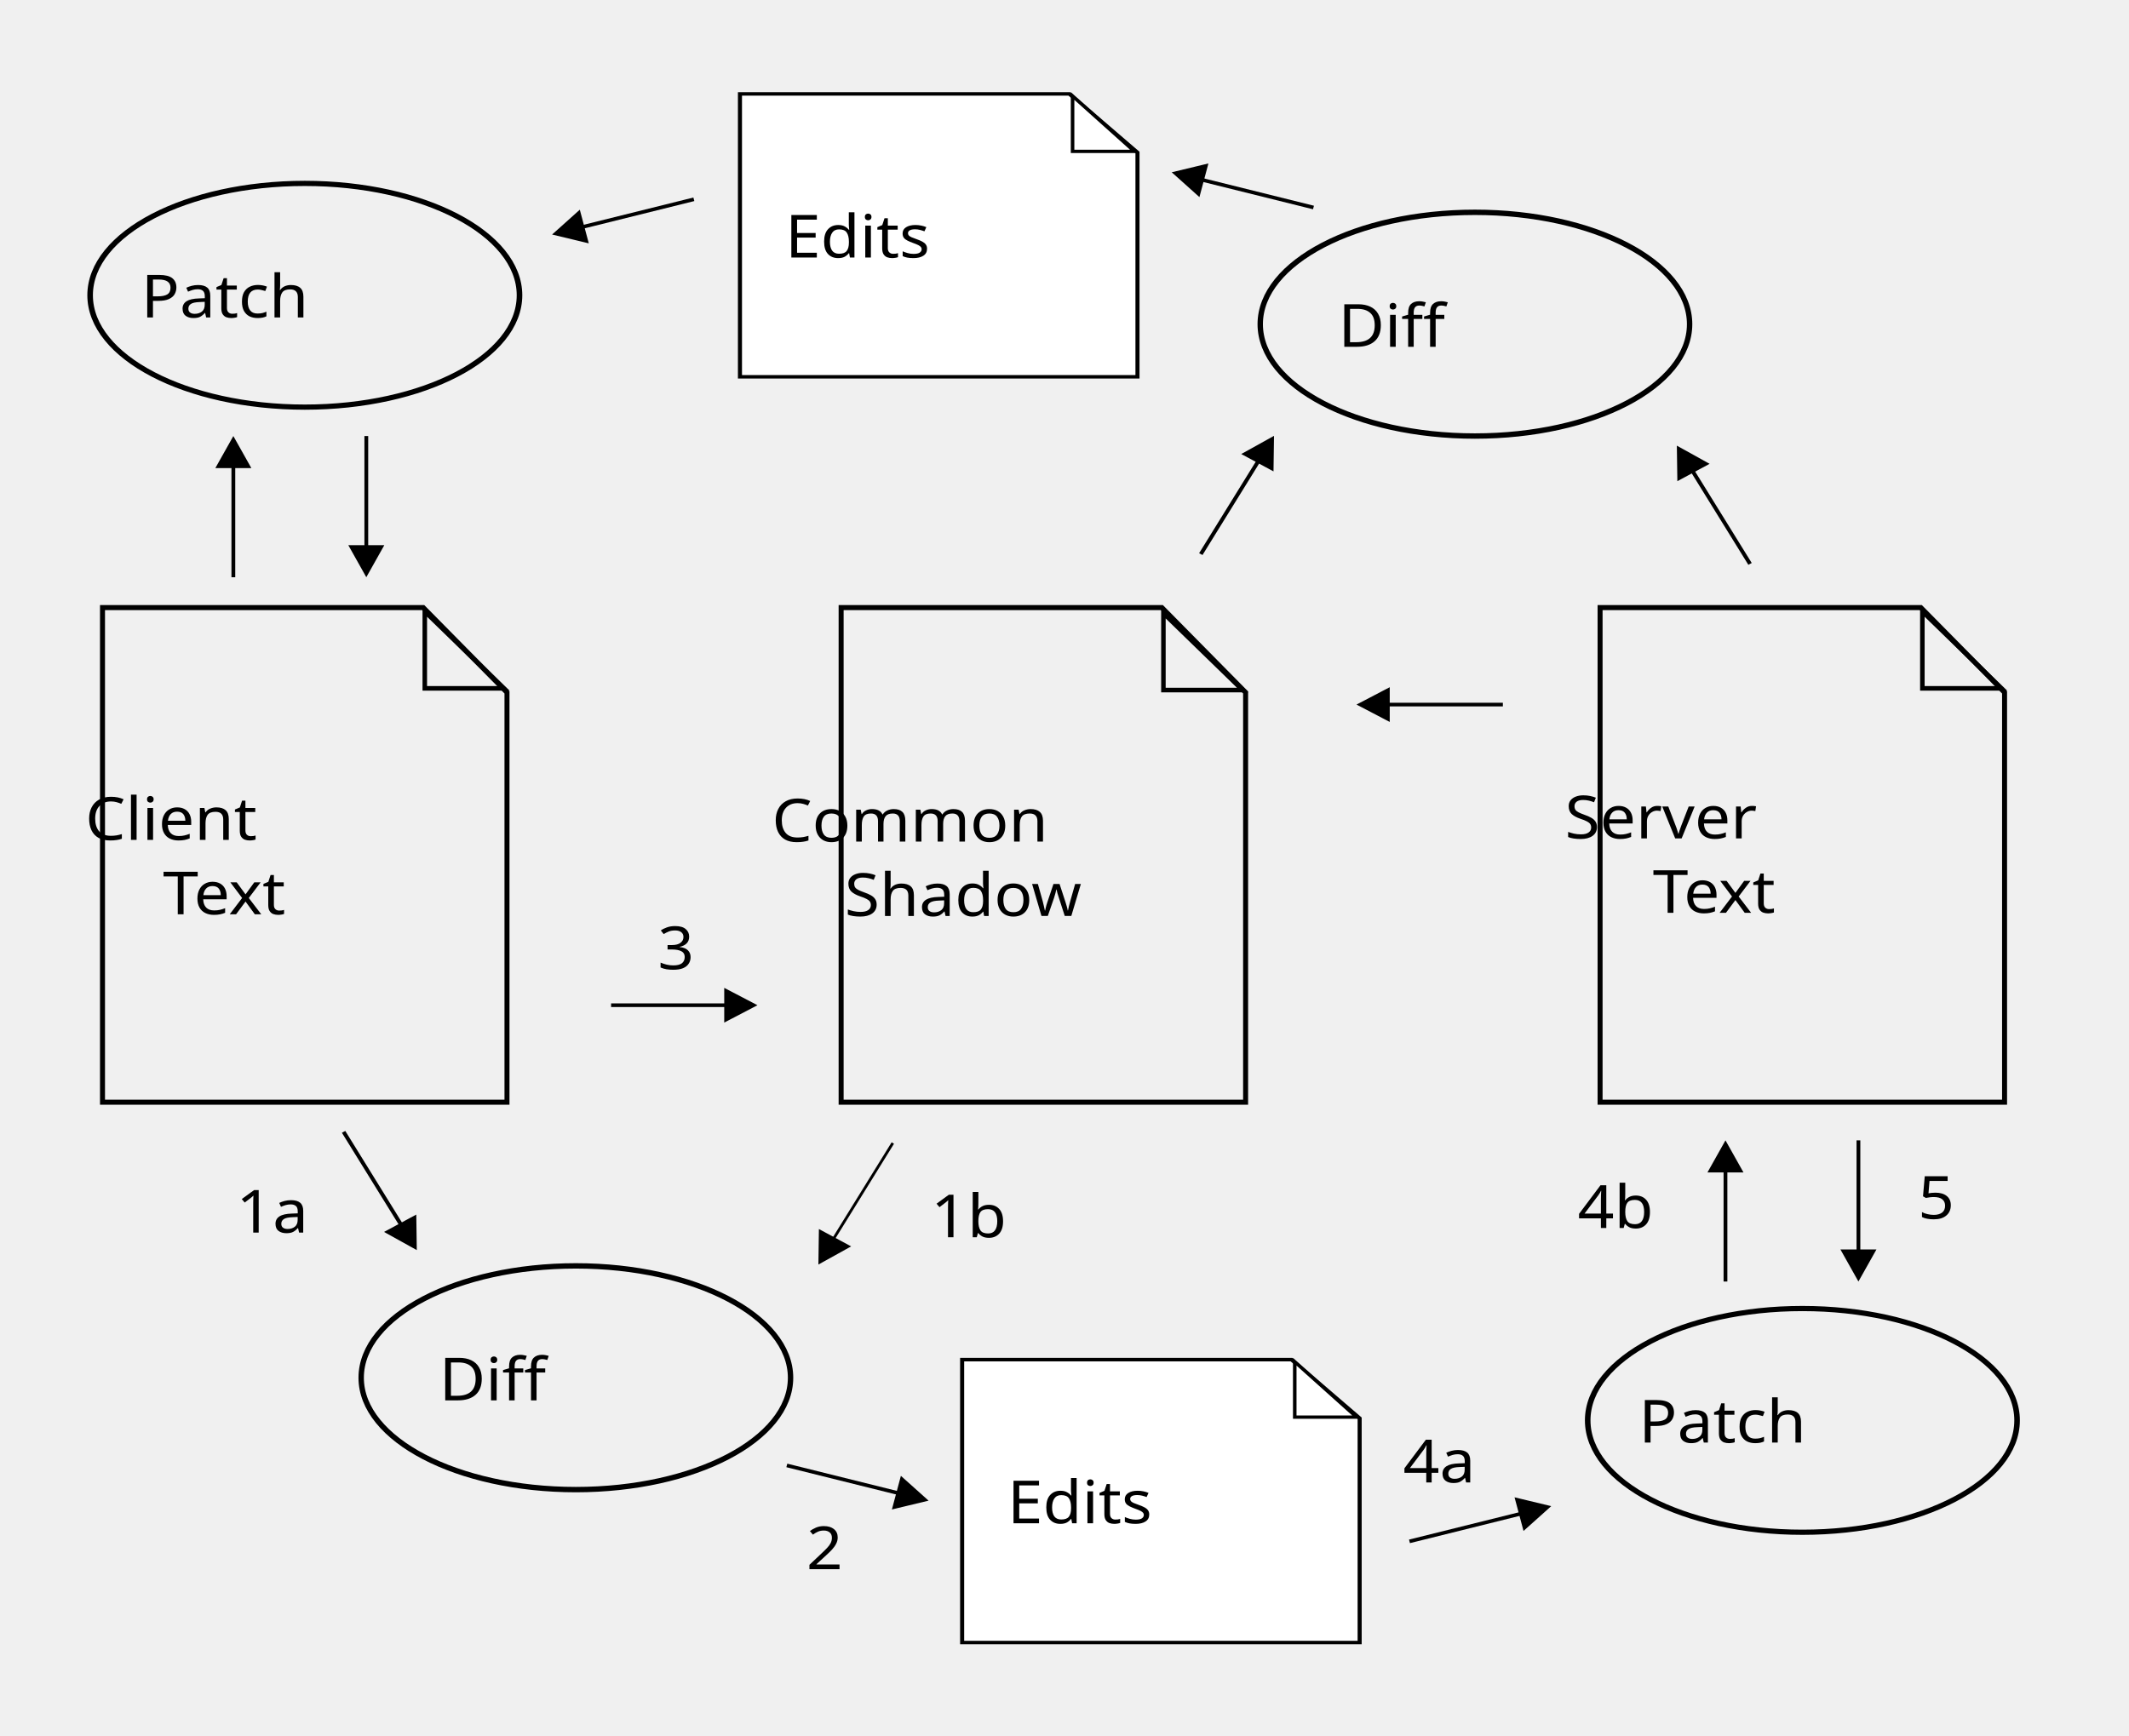
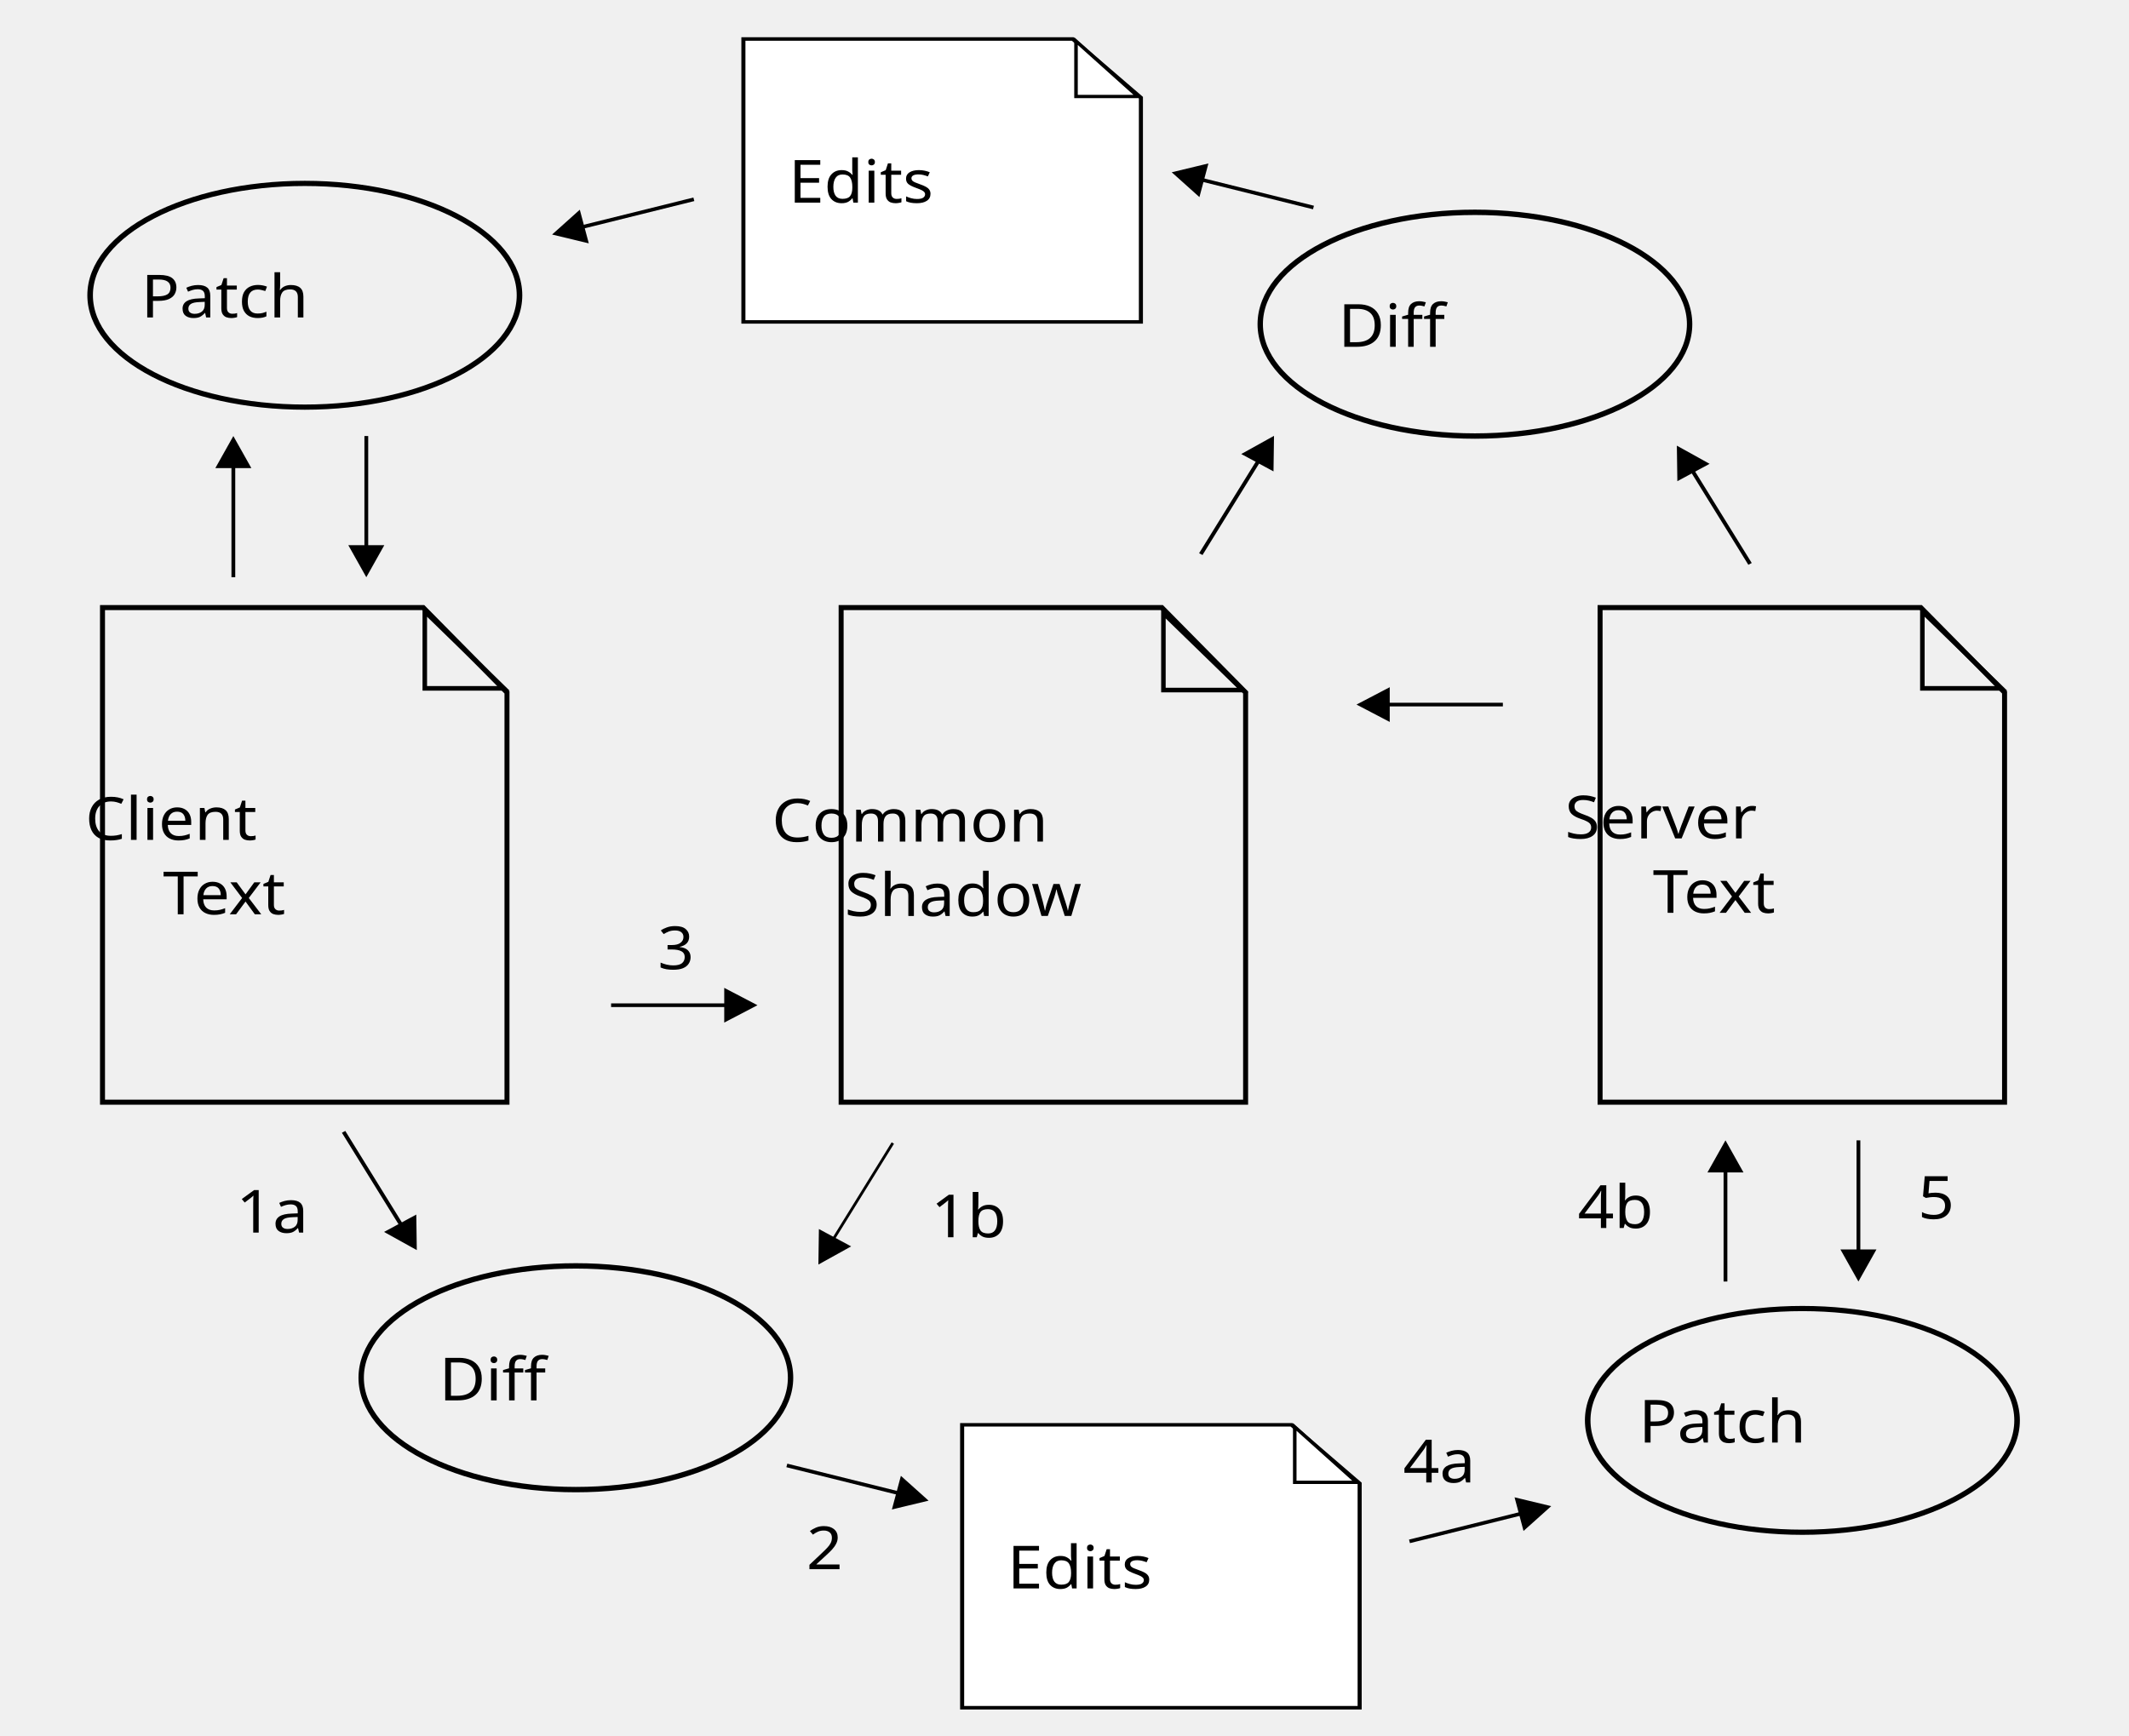
<svg xmlns="http://www.w3.org/2000/svg" viewBox="0 0 433.75 353.75" height="353.75" width="433.75" xml:space="preserve" version="1.1" id="svg4273">
  <defs id="defs4277" />
  <g transform="matrix(1.299831,0,0,-1.212808,14.05242,362.8097)" id="g6205-0">
    <g id="g4285-01-1" transform="matrix(0.09088764,0,0,-0.09870077,0.03030979,14.67856)">
      <path d="m 69.749,-1847.79 540.841,0 144.437,144.44 0,697.54 -697.541,0 0,-841.98 12.263,0 z" style="fill:none;stroke:#000000;stroke-width:8.604;stroke-linecap:butt;stroke-linejoin:miter;stroke-miterlimit:4;stroke-dasharray:none;stroke-opacity:1" id="path4287-81-1" />
    </g>
    <g id="g4289-5-5" transform="matrix(0.09088764,0,0,-0.09870077,0.03030979,14.67856)">
      <path d="m 613.278,-1841.37 0,131.05 136.574,0 -136.574,-131.05 z" style="fill:none;stroke:#000000;stroke-width:7.806;stroke-linecap:butt;stroke-linejoin:miter;stroke-miterlimit:4;stroke-dasharray:none;stroke-opacity:1" id="path4291-4-8" />
    </g>
  </g>
  <text xml:space="preserve" style="font-style:normal;font-weight:normal;font-size:40.178px;line-height:125%;font-family:sans-serif;letter-spacing:0px;word-spacing:0px;fill:#000000;fill-opacity:1;stroke:none;stroke-width:1px;stroke-linecap:butt;stroke-linejoin:miter;stroke-opacity:1" x="59.786" y="177.188" id="text7132-36" transform="scale(1.035255,0.9659454)">
    <tspan id="tspan7134-57" x="59.786" y="177.188" style="font-size:12.556px;text-align:center;text-anchor:middle">Client</tspan>
    <tspan x="59.786" y="192.882" id="tspan7136-24" style="font-size:12.556px;text-align:center;text-anchor:middle">Text</tspan>
  </text>
  <g transform="matrix(1.299831,0,0,-1.212808,164.5358,363.1562)" id="g6205-6-2">
    <g id="g4285-4-7" transform="matrix(0.09088764,0,0,-0.09870077,0.03030979,14.67856)">
      <path d="m 69.749,-1850.685 540.841,0 144.437,144.44 0,697.54 -697.541,0 0,-841.98 12.263,0 z" style="fill:none;stroke:#000000;stroke-width:8.604;stroke-linecap:butt;stroke-linejoin:miter;stroke-miterlimit:4;stroke-dasharray:none;stroke-opacity:1" id="path4287-1-0" />
    </g>
    <g id="g4289-0-3" transform="matrix(0.09088764,0,0,-0.09870077,0.03030979,14.67856)">
      <path d="m 613.278,-1841.37 0,131.05 136.574,0 -136.574,-131.05 z" style="fill:none;stroke:#000000;stroke-width:7.806;stroke-linecap:butt;stroke-linejoin:miter;stroke-miterlimit:4;stroke-dasharray:none;stroke-opacity:1" id="path4291-5-3" />
    </g>
  </g>
  <text xml:space="preserve" style="font-style:normal;font-weight:normal;font-size:40.178px;line-height:125%;font-family:sans-serif;letter-spacing:0px;word-spacing:0px;fill:#000000;fill-opacity:1;stroke:none;stroke-width:1px;stroke-linecap:butt;stroke-linejoin:miter;stroke-opacity:1" x="205.197" y="177.546" id="text7132-1-7" transform="scale(1.035255,0.9659454)">
    <tspan id="tspan7134-5-3" x="205.197" y="177.546" style="font-size:12.556px;text-align:center;text-anchor:middle">Common</tspan>
    <tspan x="205.197" y="193.241" style="font-size:12.556px;text-align:center;text-anchor:middle" id="tspan7237-5">Shadow</tspan>
  </text>
  <text xml:space="preserve" style="font-style:normal;font-weight:normal;font-size:40.178px;line-height:125%;font-family:sans-serif;letter-spacing:0px;word-spacing:0px;fill:#000000;fill-opacity:1;stroke:none;stroke-width:1px;stroke-linecap:butt;stroke-linejoin:miter;stroke-opacity:1" x="352.982" y="176.877" id="text7132-7-1" transform="scale(1.035255,0.9659455)">
    <tspan x="352.982" y="176.877" id="tspan7136-1-5" style="font-size:12.556px;text-align:center;text-anchor:middle">Server</tspan>
    <tspan x="352.982" y="192.572" style="font-size:12.556px;text-align:center;text-anchor:middle" id="tspan7251-9">Text</tspan>
  </text>
  <g transform="matrix(1.299831,0,0,-1.212808,319.1609,362.8097)" id="g6205-4-7-3">
    <g id="g4285-7-3-2" transform="matrix(0.09088764,0,0,-0.09870077,0.03030979,14.67856)">
      <path d="m 69.749,-1847.79 540.841,0 144.437,144.44 0,697.54 -697.541,0 0,-841.98 12.263,0 z" style="fill:none;stroke:#000000;stroke-width:8.604;stroke-linecap:butt;stroke-linejoin:miter;stroke-miterlimit:4;stroke-dasharray:none;stroke-opacity:1" id="path4287-0-6-9" />
    </g>
    <g id="g4289-08-6-5" transform="matrix(0.09088764,0,0,-0.09870077,0.03030979,14.67856)">
      <path d="m 613.278,-1841.37 0,131.05 136.574,0 -136.574,-131.05 z" style="fill:none;stroke:#000000;stroke-width:7.806;stroke-linecap:butt;stroke-linejoin:miter;stroke-miterlimit:4;stroke-dasharray:none;stroke-opacity:1" id="path4291-2-8-4" />
    </g>
  </g>
-   <g transform="matrix(1.039865,0,0,0.9702466,-430.442,-347.2859)" id="g7024-3-4" style="fill:#ffffff">
+   <g transform="matrix(1.039865,0,0,0.9702466,-429.7429,-358.4717)" id="g7024-3-4" style="fill:#ffffff">
    <g id="g4301-2-6-5" transform="matrix(0,-0.1136096,-0.123376,0,418.4056,711.3848)" style="fill:#ffffff">
      <path d="m 2423.75,-1770.14 405.46,0 108.29,108.28 0,522.98 -523,0 0,-631.26 9.25,0 z" style="fill:#ffffff;stroke:#000000;stroke-width:6.451;stroke-linecap:butt;stroke-linejoin:miter;stroke-miterlimit:4;stroke-dasharray:none;stroke-opacity:1" id="path4303-69-4-8" />
    </g>
    <path d="m 636.201,389.732 -12.118,0 0,-11.636 12.118,11.636 z" style="fill:#ffffff;stroke:#000000;stroke-width:0.693;stroke-linecap:butt;stroke-linejoin:miter;stroke-miterlimit:4;stroke-dasharray:none;stroke-opacity:1" id="path4307-2-8" />
  </g>
-   <text xml:space="preserve" style="font-style:normal;font-weight:normal;font-size:40.178px;line-height:125%;font-family:sans-serif;letter-spacing:0px;word-spacing:0px;fill:#000000;fill-opacity:1;stroke:none;stroke-width:1px;stroke-linecap:butt;stroke-linejoin:miter;stroke-opacity:1" x="184.429" y="54.327" id="text7132-3-2" transform="scale(1.035255,0.9659455)">
-     <tspan x="184.429" y="54.327" id="tspan7136-4-8" style="font-size:12.556px;text-align:center;text-anchor:middle">Edits</tspan>
+   <text xml:space="preserve" style="font-style:normal;font-weight:normal;font-size:40.178px;line-height:125%;font-family:sans-serif;letter-spacing:0px;word-spacing:0px;fill:#000000;fill-opacity:1;stroke:none;stroke-width:1px;stroke-linecap:butt;stroke-linejoin:miter;stroke-opacity:1" x="185.105" y="42.747" id="text7132-3-2" transform="scale(1.035255,0.9659455)">
+     <tspan x="185.105" y="42.747" id="tspan7136-4-8" style="font-size:12.556px;text-align:center;text-anchor:middle">Edits</tspan>
  </text>
  <path id="path4325-0-1-5" style="fill:none;stroke:#000000;stroke-width:1.097;stroke-linecap:butt;stroke-linejoin:miter;stroke-miterlimit:4;stroke-dasharray:none;stroke-opacity:1" d="m 344.231,66.061 c 0,12.588 -19.58,22.796 -43.737,22.796 -24.162,0 -43.742,-10.208 -43.742,-22.796 0,-12.592 19.58,-22.796 43.742,-22.796 24.157,0 43.737,10.203 43.737,22.796 z" />
  <text xml:space="preserve" style="font-style:normal;font-weight:normal;font-size:40.178px;line-height:125%;font-family:sans-serif;letter-spacing:0px;word-spacing:0px;fill:#000000;fill-opacity:1;stroke:none;stroke-width:1px;stroke-linecap:butt;stroke-linejoin:miter;stroke-opacity:1" x="289.526" y="73.16" id="text7132-4-9-5" transform="scale(1.035255,0.9659454)">
    <tspan x="289.526" y="73.16" id="tspan7136-54-6-7" style="font-size:12.556px;text-align:center;text-anchor:middle">Diff</tspan>
  </text>
  <g id="g7343-7-0" transform="matrix(1.039865,0,0,0.9702465,-102.0503,-325.716)">
    <path d="m 199.92,397.719 c 0,12.974 -18.83,23.495 -42.06,23.495 -23.235,0 -42.065,-10.521 -42.065,-23.495 0,-12.979 18.83,-23.495 42.065,-23.495 23.231,0 42.06,10.516 42.06,23.495 z" style="fill:none;stroke:#000000;stroke-width:1.092;stroke-linecap:butt;stroke-linejoin:miter;stroke-miterlimit:4;stroke-dasharray:none;stroke-opacity:1" id="path4325-5-4" />
  </g>
  <text xml:space="preserve" style="font-style:normal;font-weight:normal;font-size:40.178px;line-height:125%;font-family:sans-serif;letter-spacing:0px;word-spacing:0px;fill:#000000;fill-opacity:1;stroke:none;stroke-width:1px;stroke-linecap:butt;stroke-linejoin:miter;stroke-opacity:1" x="59.908" y="66.972" id="text7132-2-1-3" transform="scale(1.035255,0.9659454)">
    <tspan x="59.908" y="66.972" id="tspan7136-28-5-1" style="font-size:12.556px;text-align:center;text-anchor:middle">Patch</tspan>
  </text>
  <g id="g7343-7-3" transform="matrix(1.039865,0,0,0.9702465,203.0582,-96.43555)">
    <path d="m 199.92,397.719 c 0,12.974 -18.83,23.495 -42.06,23.495 -23.235,0 -42.065,-10.521 -42.065,-23.495 0,-12.979 18.83,-23.495 42.065,-23.495 23.231,0 42.06,10.516 42.06,23.495 z" style="fill:none;stroke:#000000;stroke-width:1.092;stroke-linecap:butt;stroke-linejoin:miter;stroke-miterlimit:4;stroke-dasharray:none;stroke-opacity:1" id="path4325-5-8" />
  </g>
  <text xml:space="preserve" style="font-style:normal;font-weight:normal;font-size:40.178px;line-height:125%;font-family:sans-serif;letter-spacing:0px;word-spacing:0px;fill:#000000;fill-opacity:1;stroke:none;stroke-width:1px;stroke-linecap:butt;stroke-linejoin:miter;stroke-opacity:1" x="354.627" y="304.336" id="text7132-2-1-6" transform="scale(1.035255,0.9659454)">
    <tspan x="354.627" y="304.336" id="tspan7136-28-5-6" style="font-size:12.556px;text-align:center;text-anchor:middle">Patch</tspan>
  </text>
  <path id="path4325-0-1-5-7" style="fill:none;stroke:#000000;stroke-width:1.097;stroke-linecap:butt;stroke-linejoin:miter;stroke-miterlimit:4;stroke-dasharray:none;stroke-opacity:1" d="m 161.063,280.76 c 0,12.588 -19.58,22.796 -43.737,22.796 -24.162,0 -43.742,-10.208 -43.742,-22.796 0,-12.592 19.58,-22.796 43.742,-22.796 24.157,0 43.737,10.203 43.737,22.796 z" />
  <text xml:space="preserve" style="font-style:normal;font-weight:normal;font-size:40.178px;line-height:125%;font-family:sans-serif;letter-spacing:0px;word-spacing:0px;fill:#000000;fill-opacity:1;stroke:none;stroke-width:1px;stroke-linecap:butt;stroke-linejoin:miter;stroke-opacity:1" x="112.595" y="295.428" id="text7132-4-9-5-1" transform="scale(1.035255,0.9659454)">
    <tspan x="112.595" y="295.428" id="tspan7136-54-6-7-7" style="font-size:12.556px;text-align:center;text-anchor:middle">Diff</tspan>
  </text>
-   <g transform="matrix(1.039865,0,0,0.9702466,-385.1778,-89.34924)" id="g7024-3-4-6" style="fill:#ffffff">
+   <g transform="matrix(1.039865,0,0,0.9702466,-385.1778,-76.06614)" id="g7024-3-4-6" style="fill:#ffffff">
    <g id="g4301-2-6-5-8" transform="matrix(0,-0.1136096,-0.123376,0,418.4056,711.3848)" style="fill:#ffffff">
      <path d="m 2423.75,-1770.14 405.46,0 108.29,108.28 0,522.98 -523,0 0,-631.26 9.25,0 z" style="fill:#ffffff;stroke:#000000;stroke-width:6.451;stroke-linecap:butt;stroke-linejoin:miter;stroke-miterlimit:4;stroke-dasharray:none;stroke-opacity:1" id="path4303-69-4-8-5" />
    </g>
    <path d="m 636.201,389.732 -12.118,0 0,-11.636 12.118,11.636 z" style="fill:#ffffff;stroke:#000000;stroke-width:0.693;stroke-linecap:butt;stroke-linejoin:miter;stroke-miterlimit:4;stroke-dasharray:none;stroke-opacity:1" id="path4307-2-8-1" />
  </g>
-   <text xml:space="preserve" style="font-style:normal;font-weight:normal;font-size:40.178px;line-height:125%;font-family:sans-serif;letter-spacing:0px;word-spacing:0px;fill:#000000;fill-opacity:1;stroke:none;stroke-width:1px;stroke-linecap:butt;stroke-linejoin:miter;stroke-opacity:1" x="228.152" y="321.358" id="text7132-3-2-0" transform="scale(1.035255,0.9659455)">
-     <tspan x="228.152" y="321.358" id="tspan7136-4-8-9" style="font-size:12.556px;text-align:center;text-anchor:middle">Edits</tspan>
+   <text xml:space="preserve" style="font-style:normal;font-weight:normal;font-size:40.178px;line-height:125%;font-family:sans-serif;letter-spacing:0px;word-spacing:0px;fill:#000000;fill-opacity:1;stroke:none;stroke-width:1px;stroke-linecap:butt;stroke-linejoin:miter;stroke-opacity:1" x="228.152" y="335.109" id="text7132-3-2-0" transform="scale(1.035255,0.9659455)">
+     <tspan x="228.152" y="335.109" id="tspan7136-4-8-9" style="font-size:12.556px;text-align:center;text-anchor:middle">Edits</tspan>
  </text>
  <g transform="matrix(0.08570661,0,0,0.1499656,398.812,225.3549)" id="g4503-5-2">
    <path id="path4505-05-3" style="fill:none;stroke:#000000;stroke-width:4.956;stroke-linecap:butt;stroke-linejoin:miter;stroke-miterlimit:4;stroke-dasharray:none;stroke-opacity:1" d="m -3200.57,-136.764 281.92,0 -281.92,0 z" />
  </g>
  <g transform="matrix(0.1251055,0,0,0.1132047,398.812,225.3549)" id="g4509-0-1" style="fill:#000000">
    <path id="path4511-1-73" style="fill:#000000;stroke:#000000;stroke-width:4.258;stroke-linecap:butt;stroke-linejoin:miter;stroke-miterlimit:4;stroke-dasharray:none;stroke-opacity:1" d="m -2006.26,-153.605 0,-55.146 47.74,27.579 -47.74,27.567 z" />
  </g>
  <g transform="matrix(-0.08570661,0,0,-0.1499656,31.87676,123.0695)" id="g4503-5-3">
    <path id="path4505-05-6" style="fill:none;stroke:#000000;stroke-width:4.956;stroke-linecap:butt;stroke-linejoin:miter;stroke-miterlimit:4;stroke-dasharray:none;stroke-opacity:1" d="m -3200.57,-136.764 281.92,0 -281.92,0 z" />
  </g>
  <g transform="matrix(-0.1251055,0,0,-0.1132047,31.87676,123.0695)" id="g4509-0-7" style="fill:#000000">
    <path id="path4511-1-733" style="fill:#000000;stroke:#000000;stroke-width:4.258;stroke-linecap:butt;stroke-linejoin:miter;stroke-miterlimit:4;stroke-dasharray:none;stroke-opacity:1" d="m -2006.26,-153.605 0,-55.146 47.74,27.579 -47.74,27.567 z" />
  </g>
  <g id="g4760" transform="translate(-11.88488,6.991107)">
    <g id="g4503-5-6" transform="matrix(-0.08299547,-0.02063137,-0.03879017,0.1452218,8.546102,-10.87675)">
      <path d="m -3200.57,-136.764 281.92,0 -281.92,0 z" style="fill:none;stroke:#000000;stroke-width:4.956;stroke-linecap:butt;stroke-linejoin:miter;stroke-miterlimit:4;stroke-dasharray:none;stroke-opacity:1" id="path4505-05-4" />
    </g>
    <g style="fill:#000000" id="g4509-0-2" transform="matrix(-0.121148,-0.0301155,-0.02928158,0.1096238,8.546102,-10.87675)">
      <path d="m -2006.26,-153.605 0,-55.146 47.74,27.579 -47.74,27.567 z" style="fill:#000000;stroke:#000000;stroke-width:4.258;stroke-linecap:butt;stroke-linejoin:miter;stroke-miterlimit:4;stroke-dasharray:none;stroke-opacity:1" id="path4511-1-0" />
    </g>
  </g>
  <g id="g7029-198-1" transform="matrix(1.00575,0,0,1.003157,-471.3484,-290.3573)">
    <g id="g4503-5-85" transform="matrix(0,0.08242091,-0.1545645,0,521.7179,641.8173)">
      <path d="m -3200.57,-136.764 281.92,0 -281.92,0 z" style="fill:none;stroke:#000000;stroke-width:4.956;stroke-linecap:butt;stroke-linejoin:miter;stroke-miterlimit:4;stroke-dasharray:none;stroke-opacity:1" id="path4505-05-63" />
    </g>
    <g style="fill:#000000" id="g4509-0-6" transform="matrix(0,0.1203094,-0.1166763,0,521.7179,641.8173)">
      <path d="m -2006.26,-153.605 0,-55.146 47.74,27.579 -47.74,27.567 z" style="fill:#000000;stroke:#000000;stroke-width:4.258;stroke-linecap:butt;stroke-linejoin:miter;stroke-miterlimit:4;stroke-dasharray:none;stroke-opacity:1" id="path4511-1-8" />
    </g>
  </g>
  <g id="g7029-198-1-1" transform="matrix(-1.00575,0,0,-1.003157,593.5191,496.8443)">
    <g id="g4503-5-85-0" transform="matrix(0,0.08242091,-0.1545645,0,521.7179,641.8173)">
      <path d="m -3200.57,-136.764 281.92,0 -281.92,0 z" style="fill:none;stroke:#000000;stroke-width:4.956;stroke-linecap:butt;stroke-linejoin:miter;stroke-miterlimit:4;stroke-dasharray:none;stroke-opacity:1" id="path4505-05-63-9" />
    </g>
    <g style="fill:#000000" id="g4509-0-6-8" transform="matrix(0,0.1203094,-0.1166763,0,521.7179,641.8173)">
      <path d="m -2006.26,-153.605 0,-55.146 47.74,27.579 -47.74,27.567 z" style="fill:#000000;stroke:#000000;stroke-width:4.258;stroke-linecap:butt;stroke-linejoin:miter;stroke-miterlimit:4;stroke-dasharray:none;stroke-opacity:1" id="path4511-1-8-3" />
    </g>
  </g>
  <g id="g7029-198-1-11" transform="matrix(1.00575,0,0,1.003157,-167.3519,-146.8322)">
    <g id="g4503-5-85-2" transform="matrix(0,0.08242091,-0.1545645,0,521.7179,641.8173)">
      <path d="m -3200.57,-136.764 281.92,0 -281.92,0 z" style="fill:none;stroke:#000000;stroke-width:4.956;stroke-linecap:butt;stroke-linejoin:miter;stroke-miterlimit:4;stroke-dasharray:none;stroke-opacity:1" id="path4505-05-63-3" />
    </g>
    <g style="fill:#000000" id="g4509-0-6-1" transform="matrix(0,0.1203094,-0.1166763,0,521.7179,641.8173)">
      <path d="m -2006.26,-153.605 0,-55.146 47.74,27.579 -47.74,27.567 z" style="fill:#000000;stroke:#000000;stroke-width:4.258;stroke-linecap:butt;stroke-linejoin:miter;stroke-miterlimit:4;stroke-dasharray:none;stroke-opacity:1" id="path4511-1-8-1" />
    </g>
  </g>
  <g id="g7029-198-1-1-7" transform="matrix(-1.00575,0,0,-1.003157,897.5156,640.3695)">
    <g id="g4503-5-85-0-1" transform="matrix(0,0.08242091,-0.1545645,0,521.7179,641.8173)">
      <path d="m -3200.57,-136.764 281.92,0 -281.92,0 z" style="fill:none;stroke:#000000;stroke-width:4.956;stroke-linecap:butt;stroke-linejoin:miter;stroke-miterlimit:4;stroke-dasharray:none;stroke-opacity:1" id="path4505-05-63-9-5" />
    </g>
    <g style="fill:#000000" id="g4509-0-6-8-4" transform="matrix(0,0.1203094,-0.1166763,0,521.7179,641.8173)">
      <path d="m -2006.26,-153.605 0,-55.146 47.74,27.579 -47.74,27.567 z" style="fill:#000000;stroke:#000000;stroke-width:4.258;stroke-linecap:butt;stroke-linejoin:miter;stroke-miterlimit:4;stroke-dasharray:none;stroke-opacity:1" id="path4511-1-8-3-5" />
    </g>
  </g>
  <g id="g4744" transform="translate(6.291996,-9.787549)">
    <g id="g4503-5-6-6" transform="matrix(0.08299547,0.02063137,0.03879017,-0.1452218,424.9517,354.5872)">
      <g id="g4738">
        <g id="g4741">
          <path d="m -3200.57,-136.764 281.92,0 -281.92,0 z" style="fill:none;stroke:#000000;stroke-width:4.956;stroke-linecap:butt;stroke-linejoin:miter;stroke-miterlimit:4;stroke-dasharray:none;stroke-opacity:1" id="path4505-05-4-1" />
        </g>
      </g>
    </g>
    <g style="fill:#000000" id="g4509-0-2-1" transform="matrix(0.121148,0.0301155,0.02928158,-0.1096238,424.9517,354.5872)">
      <path d="m -2006.26,-153.605 0,-55.146 47.74,27.579 -47.74,27.567 z" style="fill:#000000;stroke:#000000;stroke-width:4.258;stroke-linecap:butt;stroke-linejoin:miter;stroke-miterlimit:4;stroke-dasharray:none;stroke-opacity:1" id="path4511-1-0-4" />
    </g>
  </g>
  <g transform="matrix(-0.0428533,-0.06925484,-0.1391929,0.07498282,200.3521,-96.4863)" id="g4503-61-1">
    <path id="path4505-17-6" style="fill:none;stroke:#000000;stroke-width:4.956;stroke-linecap:butt;stroke-linejoin:miter;stroke-miterlimit:4;stroke-dasharray:none;stroke-opacity:1" d="m -3200.57,-136.764 281.92,0 -281.92,0 z" />
  </g>
  <g transform="matrix(-0.06255274,-0.1010909,-0.1050727,0.05660237,200.3521,-96.4863)" id="g4509-51-4" style="fill:#000000">
    <path id="path4511-3-1" style="fill:#000000;stroke:#000000;stroke-width:4.258;stroke-linecap:butt;stroke-linejoin:miter;stroke-miterlimit:4;stroke-dasharray:none;stroke-opacity:1" d="m -2006.26,-153.605 0,-55.146 47.74,27.579 -47.74,27.567 z" />
  </g>
  <g transform="matrix(0.0428533,-0.06925484,0.1391929,0.07498282,400.8384,-98.48406)" id="g4503-61-4">
    <path id="path4505-17-5" style="fill:none;stroke:#000000;stroke-width:4.956;stroke-linecap:butt;stroke-linejoin:miter;stroke-miterlimit:4;stroke-dasharray:none;stroke-opacity:1" d="m -3200.57,-136.764 281.92,0 -281.92,0 z" />
  </g>
  <g transform="matrix(0.06255274,-0.1010909,0.1050727,0.05660237,400.8384,-98.48406)" id="g4509-51-7" style="fill:#000000">
    <path id="path4511-3-8" style="fill:#000000;stroke:#000000;stroke-width:4.258;stroke-linecap:butt;stroke-linejoin:miter;stroke-miterlimit:4;stroke-dasharray:none;stroke-opacity:1" d="m -2006.26,-153.605 0,-55.146 47.74,27.579 -47.74,27.567 z" />
  </g>
  <path d="m 181.9,232.928 -12.081,19.524 12.081,-19.524 z" style="fill:none;stroke:#000000;stroke-width:0.562;stroke-linecap:butt;stroke-linejoin:miter;stroke-miterlimit:4;stroke-dasharray:none;stroke-opacity:1" id="path4505-17-59" />
  <path d="m 167.086,250.874 5.794,3.121 -5.884,3.265 0.09,-6.386 z" style="fill:#000000;stroke:#000000;stroke-width:0.507;stroke-linecap:butt;stroke-linejoin:miter;stroke-miterlimit:4;stroke-dasharray:none;stroke-opacity:1" id="path4511-3-7" />
  <g transform="matrix(0.0428533,0.06925484,0.1391929,-0.07498282,226.1949,442.0515)" id="g4503-61-6">
    <path id="path4505-17-0" style="fill:none;stroke:#000000;stroke-width:4.956;stroke-linecap:butt;stroke-linejoin:miter;stroke-miterlimit:4;stroke-dasharray:none;stroke-opacity:1" d="m -3200.57,-136.764 281.92,0 -281.92,0 z" />
  </g>
  <g transform="matrix(0.06255274,0.1010909,0.1050727,-0.05660237,226.1949,442.0515)" id="g4509-51-48" style="fill:#000000">
    <path id="path4511-3-0" style="fill:#000000;stroke:#000000;stroke-width:4.258;stroke-linecap:butt;stroke-linejoin:miter;stroke-miterlimit:4;stroke-dasharray:none;stroke-opacity:1" d="m -2006.26,-153.605 0,-55.146 47.74,27.579 -47.74,27.567 z" />
  </g>
  <g id="g4766" transform="translate(-1.398221,11.88488)">
    <g id="g4503-5-6-6-5" transform="matrix(-0.08299547,0.02063137,-0.03879017,-0.1452218,-128.1793,74.89957)">
      <path d="m -3200.57,-136.764 281.92,0 -281.92,0 z" style="fill:none;stroke:#000000;stroke-width:4.956;stroke-linecap:butt;stroke-linejoin:miter;stroke-miterlimit:4;stroke-dasharray:none;stroke-opacity:1" id="path4505-05-4-1-6" />
    </g>
    <g style="fill:#000000" id="g4509-0-2-1-2" transform="matrix(-0.121148,0.0301155,-0.02928158,-0.1096238,-128.1793,74.89957)">
      <path d="m -2006.26,-153.605 0,-55.146 47.74,27.579 -47.74,27.567 z" style="fill:#000000;stroke:#000000;stroke-width:4.258;stroke-linecap:butt;stroke-linejoin:miter;stroke-miterlimit:4;stroke-dasharray:none;stroke-opacity:1" id="path4511-1-0-4-3" />
    </g>
  </g>
  <text xml:space="preserve" style="font-style:normal;font-weight:normal;font-size:12.556px;line-height:125%;font-family:sans-serif;letter-spacing:0px;word-spacing:0px;fill:#000000;fill-opacity:1;stroke:none;stroke-width:1px;stroke-linecap:butt;stroke-linejoin:miter;stroke-opacity:1" x="129.438" y="204.466" id="text8088-4-5" transform="scale(1.035255,0.9659454)">
    <tspan id="tspan8090-9-4" x="129.438" y="204.466">3</tspan>
  </text>
  <text xml:space="preserve" style="font-style:normal;font-weight:normal;font-size:12.556px;line-height:125%;font-family:sans-serif;letter-spacing:0px;word-spacing:0px;fill:#000000;fill-opacity:1;stroke:none;stroke-width:1px;stroke-linecap:butt;stroke-linejoin:miter;stroke-opacity:1" x="46.456" y="260.039" id="text8088-4-0" transform="scale(1.035255,0.9659454)">
    <tspan id="tspan8090-9-2" x="46.456" y="260.039">1a</tspan>
  </text>
  <text xml:space="preserve" style="font-style:normal;font-weight:normal;font-size:12.556px;line-height:125%;font-family:sans-serif;letter-spacing:0px;word-spacing:0px;fill:#000000;fill-opacity:1;stroke:none;stroke-width:1px;stroke-linecap:butt;stroke-linejoin:miter;stroke-opacity:1" x="183.188" y="261.014" id="text8088-4-1" transform="scale(1.035255,0.9659454)">
    <tspan id="tspan8090-9-5" x="183.188" y="261.014">1b</tspan>
  </text>
  <text xml:space="preserve" style="font-style:normal;font-weight:normal;font-size:12.556px;line-height:125%;font-family:sans-serif;letter-spacing:0px;word-spacing:0px;fill:#000000;fill-opacity:1;stroke:none;stroke-width:1px;stroke-linecap:butt;stroke-linejoin:miter;stroke-opacity:1" x="158.683" y="331.049" id="text8088-4-9" transform="scale(1.035255,0.9659454)">
    <tspan id="tspan8090-9-9" x="158.683" y="331.049">2</tspan>
  </text>
  <g id="g4752" transform="translate(-6.291996,-5.592885)">
    <g id="g4503-5-6-6-3" transform="matrix(0.08299547,-0.02063137,0.03879017,0.1452218,564.3904,273.5247)">
      <path d="m -3200.57,-136.764 281.92,0 -281.92,0 z" style="fill:none;stroke:#000000;stroke-width:4.956;stroke-linecap:butt;stroke-linejoin:miter;stroke-miterlimit:4;stroke-dasharray:none;stroke-opacity:1" id="path4505-05-4-1-66" />
    </g>
    <g style="fill:#000000" id="g4509-0-2-1-8" transform="matrix(0.121148,-0.0301155,0.02928158,0.1096238,564.3904,273.5247)">
      <path d="m -2006.26,-153.605 0,-55.146 47.74,27.579 -47.74,27.567 z" style="fill:#000000;stroke:#000000;stroke-width:4.258;stroke-linecap:butt;stroke-linejoin:miter;stroke-miterlimit:4;stroke-dasharray:none;stroke-opacity:1" id="path4511-1-0-4-7" />
    </g>
    <text transform="scale(1.035255,0.9659454)" id="text8088-4-57" y="318.536" x="282.2" style="font-style:normal;font-weight:normal;font-size:12.556px;line-height:125%;font-family:sans-serif;letter-spacing:0px;word-spacing:0px;fill:#000000;fill-opacity:1;stroke:none;stroke-width:1px;stroke-linecap:butt;stroke-linejoin:miter;stroke-opacity:1" xml:space="preserve">
      <tspan y="318.536" x="282.2" id="tspan8090-9-56">4a</tspan>
    </text>
  </g>
  <text xml:space="preserve" style="font-style:normal;font-weight:normal;font-size:12.556px;line-height:125%;font-family:sans-serif;letter-spacing:0px;word-spacing:0px;fill:#000000;fill-opacity:1;stroke:none;stroke-width:1px;stroke-linecap:butt;stroke-linejoin:miter;stroke-opacity:1" x="310.489" y="259.064" id="text8088-4-12" transform="scale(1.035255,0.9659454)">
    <tspan id="tspan8090-9-98" x="310.489" y="259.064">4b</tspan>
  </text>
  <text xml:space="preserve" style="font-style:normal;font-weight:normal;font-size:12.556px;line-height:125%;font-family:sans-serif;letter-spacing:0px;word-spacing:0px;fill:#000000;fill-opacity:1;stroke:none;stroke-width:1px;stroke-linecap:butt;stroke-linejoin:miter;stroke-opacity:1" x="377.44" y="257.114" id="text8088-4-4" transform="scale(1.035255,0.9659454)">
    <tspan id="tspan8090-9-3" x="377.44" y="257.114">5</tspan>
  </text>
  <flowRoot xml:space="preserve" id="flowRoot5759" style="font-style:normal;font-weight:normal;font-size:40px;line-height:125%;font-family:sans-serif;letter-spacing:0px;word-spacing:0px;fill:#000000;fill-opacity:1;stroke:none;stroke-width:1px;stroke-linecap:butt;stroke-linejoin:miter;stroke-opacity:1" transform="matrix(1.302544,0,0,1.256563,-71.77591,-31.99147)">
    <flowRegion id="flowRegion5761">
      <rect id="rect5763" width="644.544" height="418.204" x="-125.911" y="364.243" />
    </flowRegion>
    <flowPara id="flowPara5765" />
  </flowRoot>
</svg>
